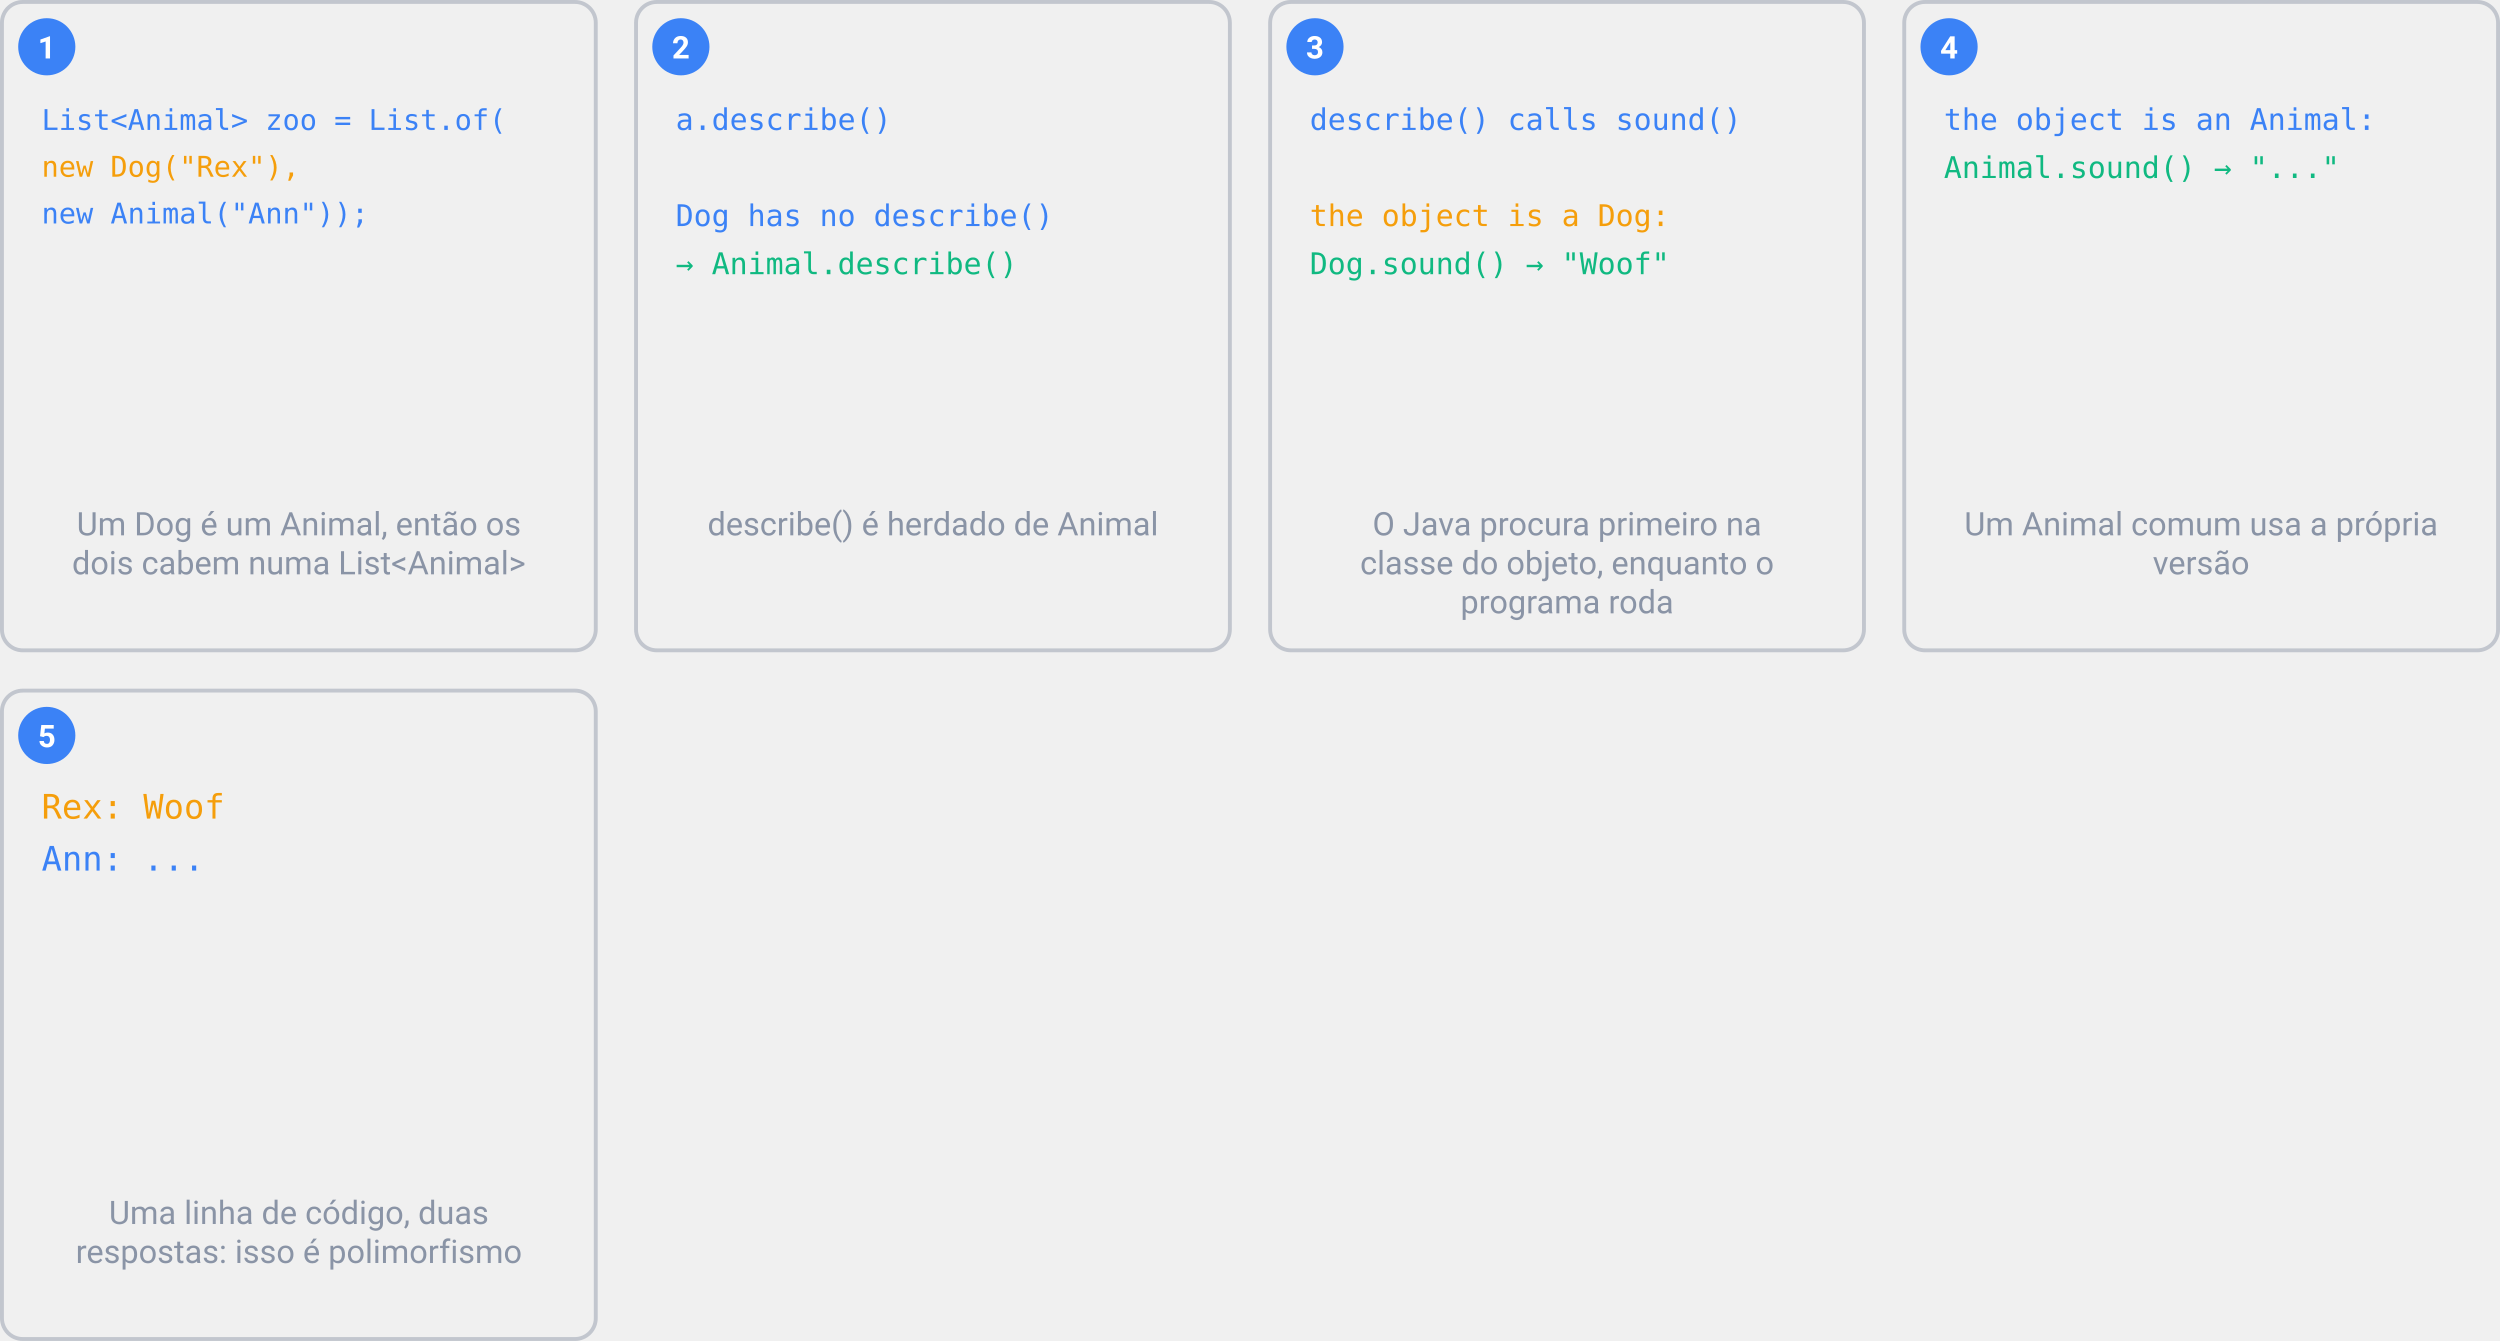
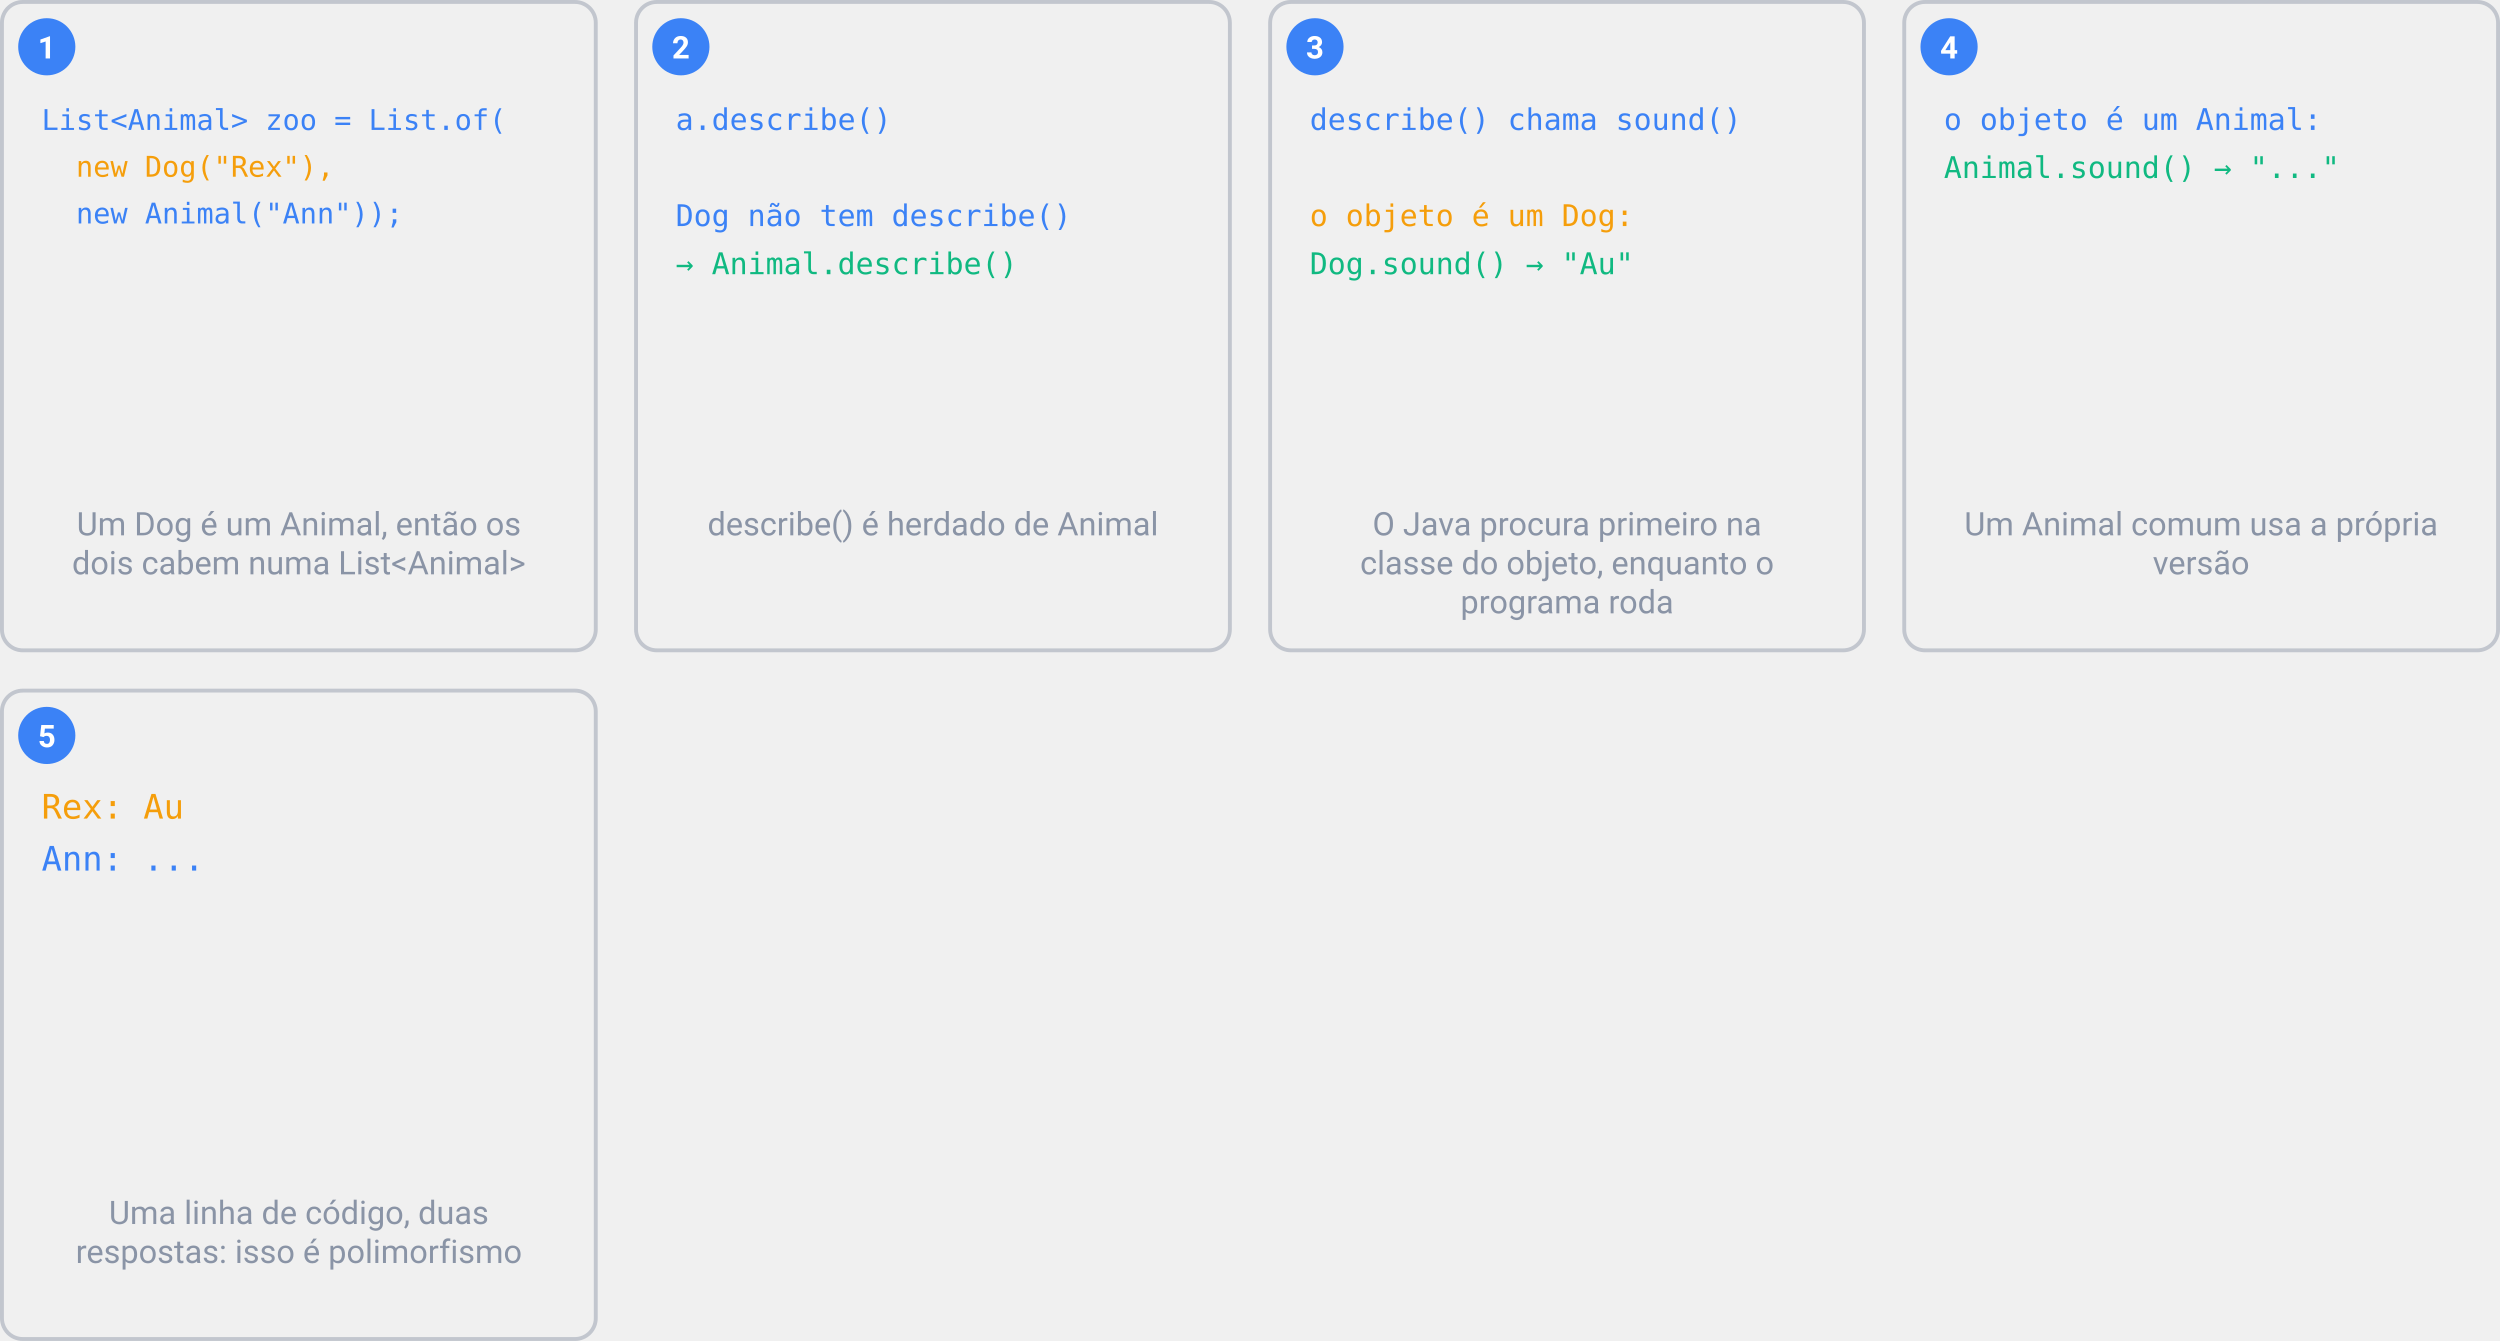
<svg xmlns="http://www.w3.org/2000/svg" viewBox="0 0 962 516" role="img" aria-label="Uma List&lt;Animal&gt; guarda um Dog e um Animal; describe() é herdado de Animal e chama sound(), e o Java roda a versão da classe de cada objeto: Au para o Dog, ... para o Animal">
  <g transform="translate(0 0)">
    <rect x="0.75" y="0.75" width="228.5" height="249.5" rx="8" fill="none" stroke="#8a94a6" stroke-opacity="0.45" stroke-width="1.5" />
    <circle cx="18" cy="18" r="11" fill="#3b82f6" />
    <text x="18" y="22.5" fill="#ffffff" font-size="12" font-weight="700" text-anchor="middle" font-family="-apple-system, 'Segoe UI', Roboto, sans-serif">1</text>
    <text x="16" y="50" fill="#3b82f6" font-size="11" text-anchor="start" font-family="ui-monospace, Menlo, Consolas, monospace">List&lt;Animal&gt; zoo = List.of(</text>
-     <text x="16" y="68" fill="#f59e0b" font-size="11" text-anchor="start" font-family="ui-monospace, Menlo, Consolas, monospace">  new Dog("Rex"),</text>
-     <text x="16" y="86" fill="#3b82f6" font-size="11" text-anchor="start" font-family="ui-monospace, Menlo, Consolas, monospace">  new Animal("Ann"));</text>
+     <text x="16" y="68" fill="#f59e0b" font-size="11" text-anchor="start" font-family="ui-monospace, Menlo, Consolas, monospace" xml:space="preserve">  new Dog("Rex"),</text>
+     <text x="16" y="86" fill="#3b82f6" font-size="11" text-anchor="start" font-family="ui-monospace, Menlo, Consolas, monospace" xml:space="preserve">  new Animal("Ann"));</text>
    <text x="115.0" y="206" fill="#8a94a6" font-size="12.5" text-anchor="middle" font-family="-apple-system, 'Segoe UI', Roboto, sans-serif">Um Dog é um Animal, então os</text>
    <text x="115.0" y="221" fill="#8a94a6" font-size="12.5" text-anchor="middle" font-family="-apple-system, 'Segoe UI', Roboto, sans-serif">dois cabem numa List&lt;Animal&gt;</text>
  </g>
  <g transform="translate(244 0)">
    <rect x="0.75" y="0.75" width="228.5" height="249.5" rx="8" fill="none" stroke="#8a94a6" stroke-opacity="0.45" stroke-width="1.5" />
    <circle cx="18" cy="18" r="11" fill="#3b82f6" />
    <text x="18" y="22.5" fill="#ffffff" font-size="12" font-weight="700" text-anchor="middle" font-family="-apple-system, 'Segoe UI', Roboto, sans-serif">2</text>
    <text x="16" y="50.0" fill="#3b82f6" font-size="11.5" text-anchor="start" font-family="ui-monospace, Menlo, Consolas, monospace">a.describe()</text>
    <text x="16" y="68.5" fill="#3b82f6" font-size="11.5" text-anchor="start" font-family="ui-monospace, Menlo, Consolas, monospace" />
-     <text x="16" y="87.0" fill="#3b82f6" font-size="11.5" text-anchor="start" font-family="ui-monospace, Menlo, Consolas, monospace">Dog has no describe()</text>
+     <text x="16" y="87.0" fill="#3b82f6" font-size="11.5" text-anchor="start" font-family="ui-monospace, Menlo, Consolas, monospace">Dog não tem describe()</text>
    <text x="16" y="105.5" fill="#10b981" font-size="11.5" text-anchor="start" font-family="ui-monospace, Menlo, Consolas, monospace">→ Animal.describe()</text>
    <text x="115.0" y="206" fill="#8a94a6" font-size="12.5" text-anchor="middle" font-family="-apple-system, 'Segoe UI', Roboto, sans-serif">describe() é herdado de Animal</text>
  </g>
  <g transform="translate(488 0)">
    <rect x="0.75" y="0.75" width="228.5" height="249.5" rx="8" fill="none" stroke="#8a94a6" stroke-opacity="0.45" stroke-width="1.5" />
    <circle cx="18" cy="18" r="11" fill="#3b82f6" />
    <text x="18" y="22.5" fill="#ffffff" font-size="12" font-weight="700" text-anchor="middle" font-family="-apple-system, 'Segoe UI', Roboto, sans-serif">3</text>
-     <text x="16" y="50.0" fill="#3b82f6" font-size="11.5" text-anchor="start" font-family="ui-monospace, Menlo, Consolas, monospace">describe() calls sound()</text>
+     <text x="16" y="50.0" fill="#3b82f6" font-size="11.5" text-anchor="start" font-family="ui-monospace, Menlo, Consolas, monospace">describe() chama sound()</text>
    <text x="16" y="68.5" fill="#3b82f6" font-size="11.5" text-anchor="start" font-family="ui-monospace, Menlo, Consolas, monospace" />
-     <text x="16" y="87.0" fill="#f59e0b" font-size="11.5" text-anchor="start" font-family="ui-monospace, Menlo, Consolas, monospace">the object is a Dog:</text>
-     <text x="16" y="105.5" fill="#10b981" font-size="11.5" text-anchor="start" font-family="ui-monospace, Menlo, Consolas, monospace">Dog.sound() → "Woof"</text>
+     <text x="16" y="87.0" fill="#f59e0b" font-size="11.5" text-anchor="start" font-family="ui-monospace, Menlo, Consolas, monospace">o objeto é um Dog:</text>
+     <text x="16" y="105.5" fill="#10b981" font-size="11.5" text-anchor="start" font-family="ui-monospace, Menlo, Consolas, monospace">Dog.sound() → "Au"</text>
    <text x="115.0" y="206" fill="#8a94a6" font-size="12.5" text-anchor="middle" font-family="-apple-system, 'Segoe UI', Roboto, sans-serif">O Java procura primeiro na</text>
    <text x="115.0" y="221" fill="#8a94a6" font-size="12.5" text-anchor="middle" font-family="-apple-system, 'Segoe UI', Roboto, sans-serif">classe do objeto, enquanto o</text>
    <text x="115.0" y="236" fill="#8a94a6" font-size="12.5" text-anchor="middle" font-family="-apple-system, 'Segoe UI', Roboto, sans-serif">programa roda</text>
  </g>
  <g transform="translate(732 0)">
    <rect x="0.75" y="0.75" width="228.5" height="249.5" rx="8" fill="none" stroke="#8a94a6" stroke-opacity="0.45" stroke-width="1.5" />
    <circle cx="18" cy="18" r="11" fill="#3b82f6" />
    <text x="18" y="22.5" fill="#ffffff" font-size="12" font-weight="700" text-anchor="middle" font-family="-apple-system, 'Segoe UI', Roboto, sans-serif">4</text>
-     <text x="16" y="50.0" fill="#3b82f6" font-size="11.5" text-anchor="start" font-family="ui-monospace, Menlo, Consolas, monospace">the object is an Animal:</text>
+     <text x="16" y="50.0" fill="#3b82f6" font-size="11.5" text-anchor="start" font-family="ui-monospace, Menlo, Consolas, monospace">o objeto é um Animal:</text>
    <text x="16" y="68.5" fill="#10b981" font-size="11.5" text-anchor="start" font-family="ui-monospace, Menlo, Consolas, monospace">Animal.sound() → "..."</text>
    <text x="115.0" y="206" fill="#8a94a6" font-size="12.5" text-anchor="middle" font-family="-apple-system, 'Segoe UI', Roboto, sans-serif">Um Animal comum usa a própria</text>
    <text x="115.0" y="221" fill="#8a94a6" font-size="12.5" text-anchor="middle" font-family="-apple-system, 'Segoe UI', Roboto, sans-serif">versão</text>
  </g>
  <g transform="translate(0 265)">
    <rect x="0.75" y="0.75" width="228.5" height="249.5" rx="8" fill="none" stroke="#8a94a6" stroke-opacity="0.45" stroke-width="1.5" />
    <circle cx="18" cy="18" r="11" fill="#3b82f6" />
    <text x="18" y="22.5" fill="#ffffff" font-size="12" font-weight="700" text-anchor="middle" font-family="-apple-system, 'Segoe UI', Roboto, sans-serif">5</text>
-     <text x="16" y="50" fill="#f59e0b" font-size="13" text-anchor="start" font-family="ui-monospace, Menlo, Consolas, monospace">Rex: Woof</text>
+     <text x="16" y="50" fill="#f59e0b" font-size="13" text-anchor="start" font-family="ui-monospace, Menlo, Consolas, monospace">Rex: Au</text>
    <text x="16" y="70" fill="#3b82f6" font-size="13" text-anchor="start" font-family="ui-monospace, Menlo, Consolas, monospace">Ann: ...</text>
    <text x="115.0" y="206" fill="#8a94a6" font-size="12.5" text-anchor="middle" font-family="-apple-system, 'Segoe UI', Roboto, sans-serif">Uma linha de código, duas</text>
    <text x="115.0" y="221" fill="#8a94a6" font-size="12.5" text-anchor="middle" font-family="-apple-system, 'Segoe UI', Roboto, sans-serif">respostas: isso é polimorfismo</text>
  </g>
</svg>
